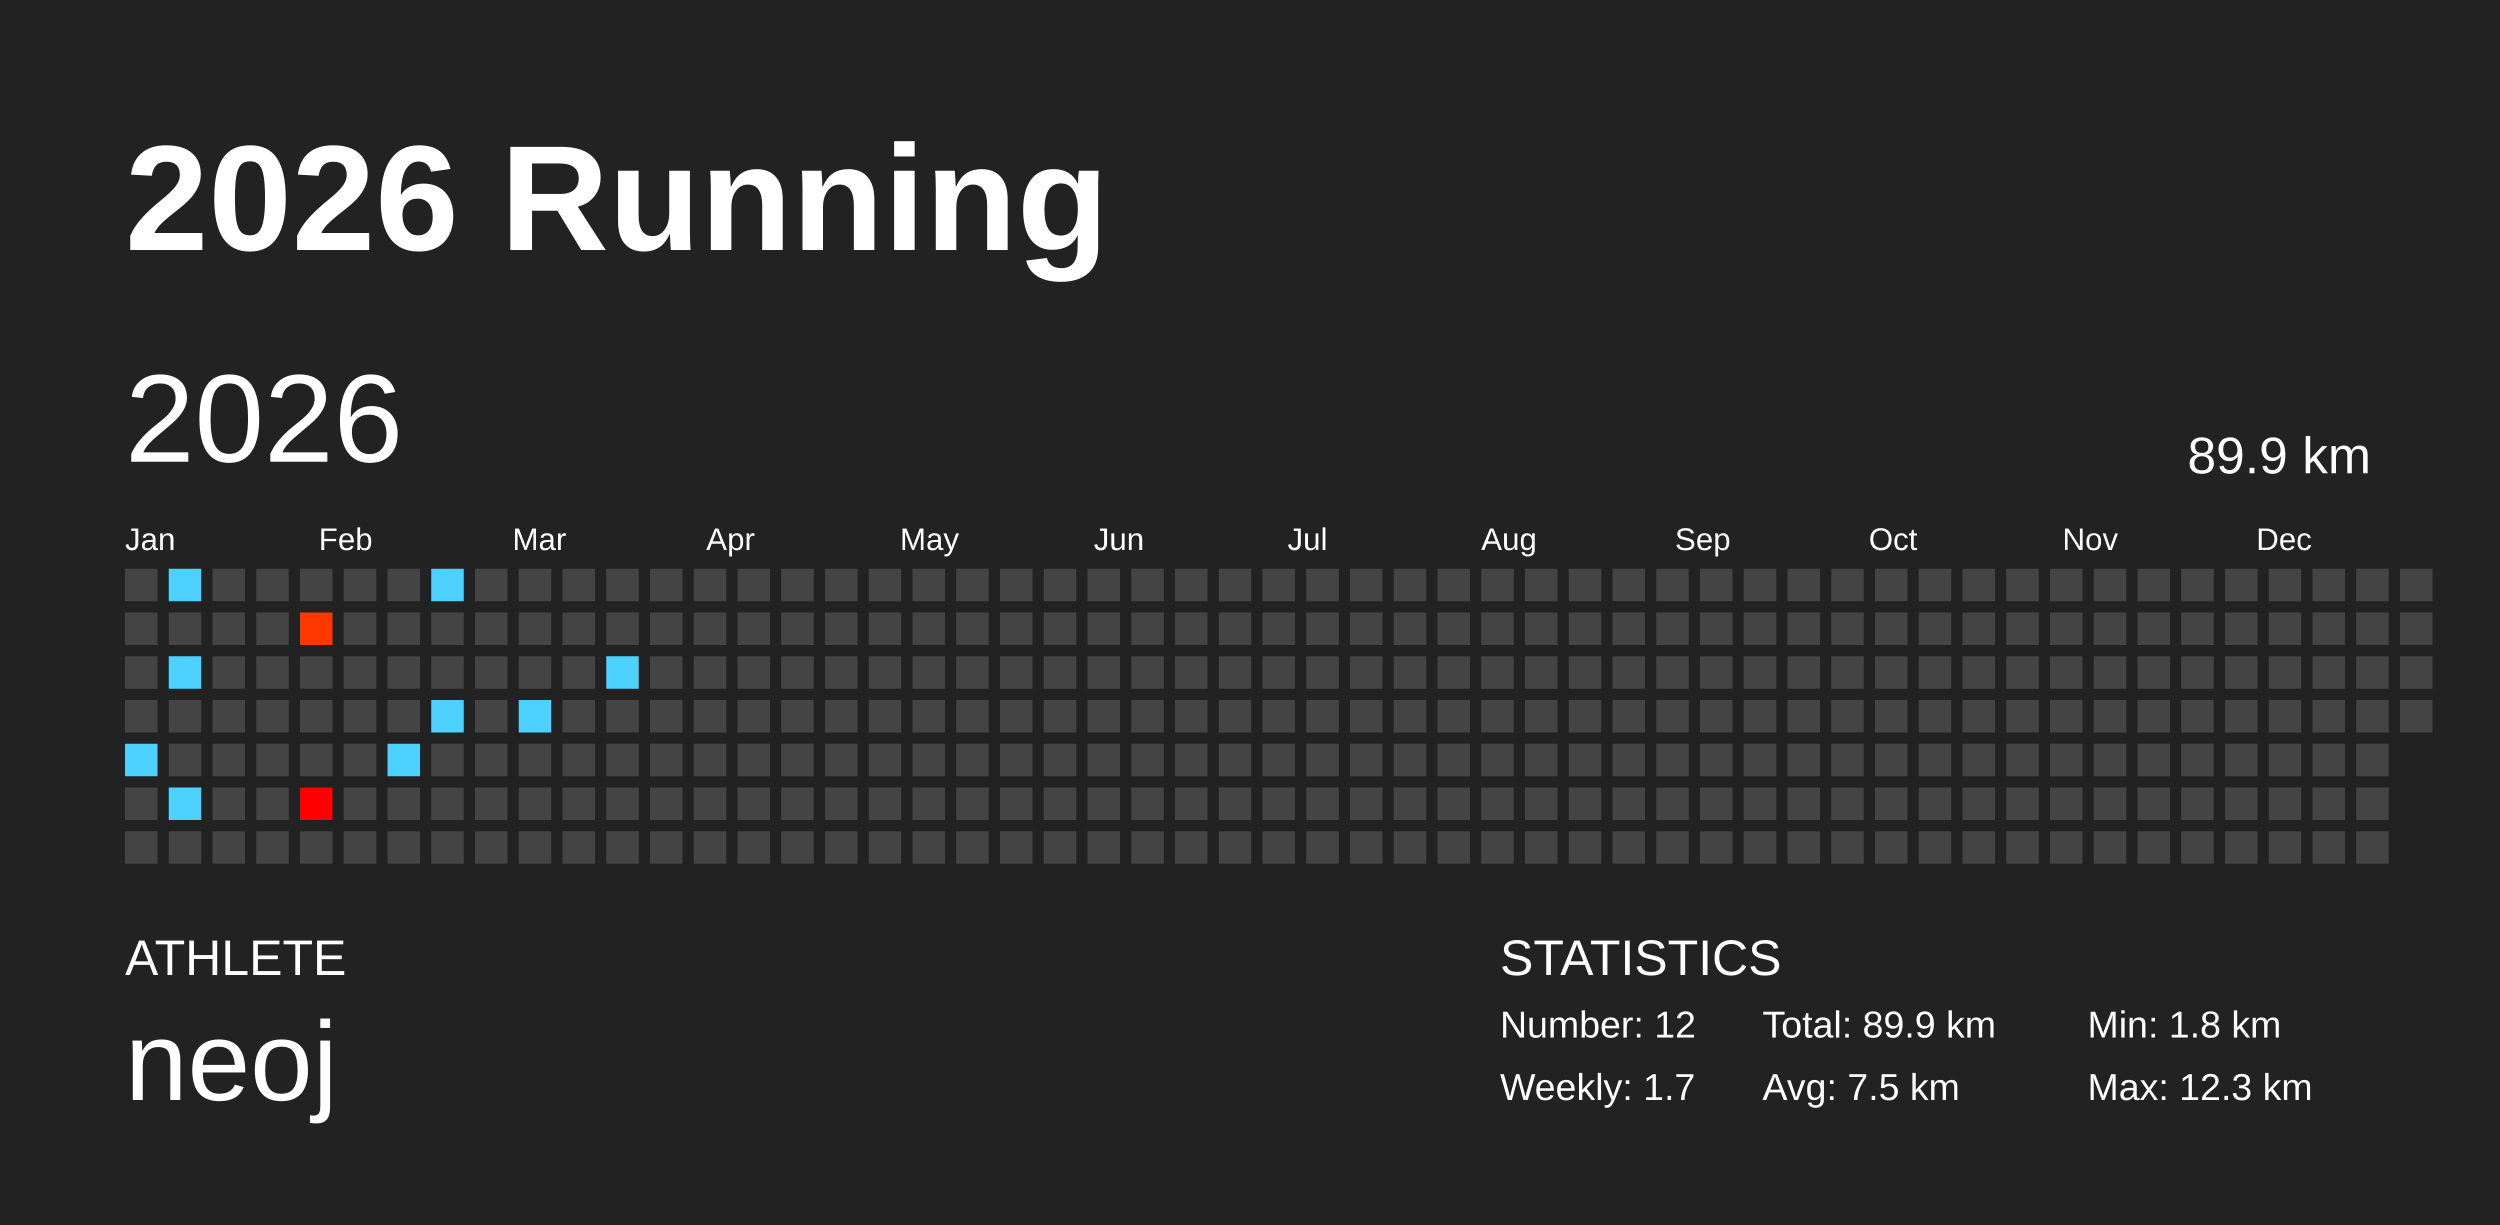
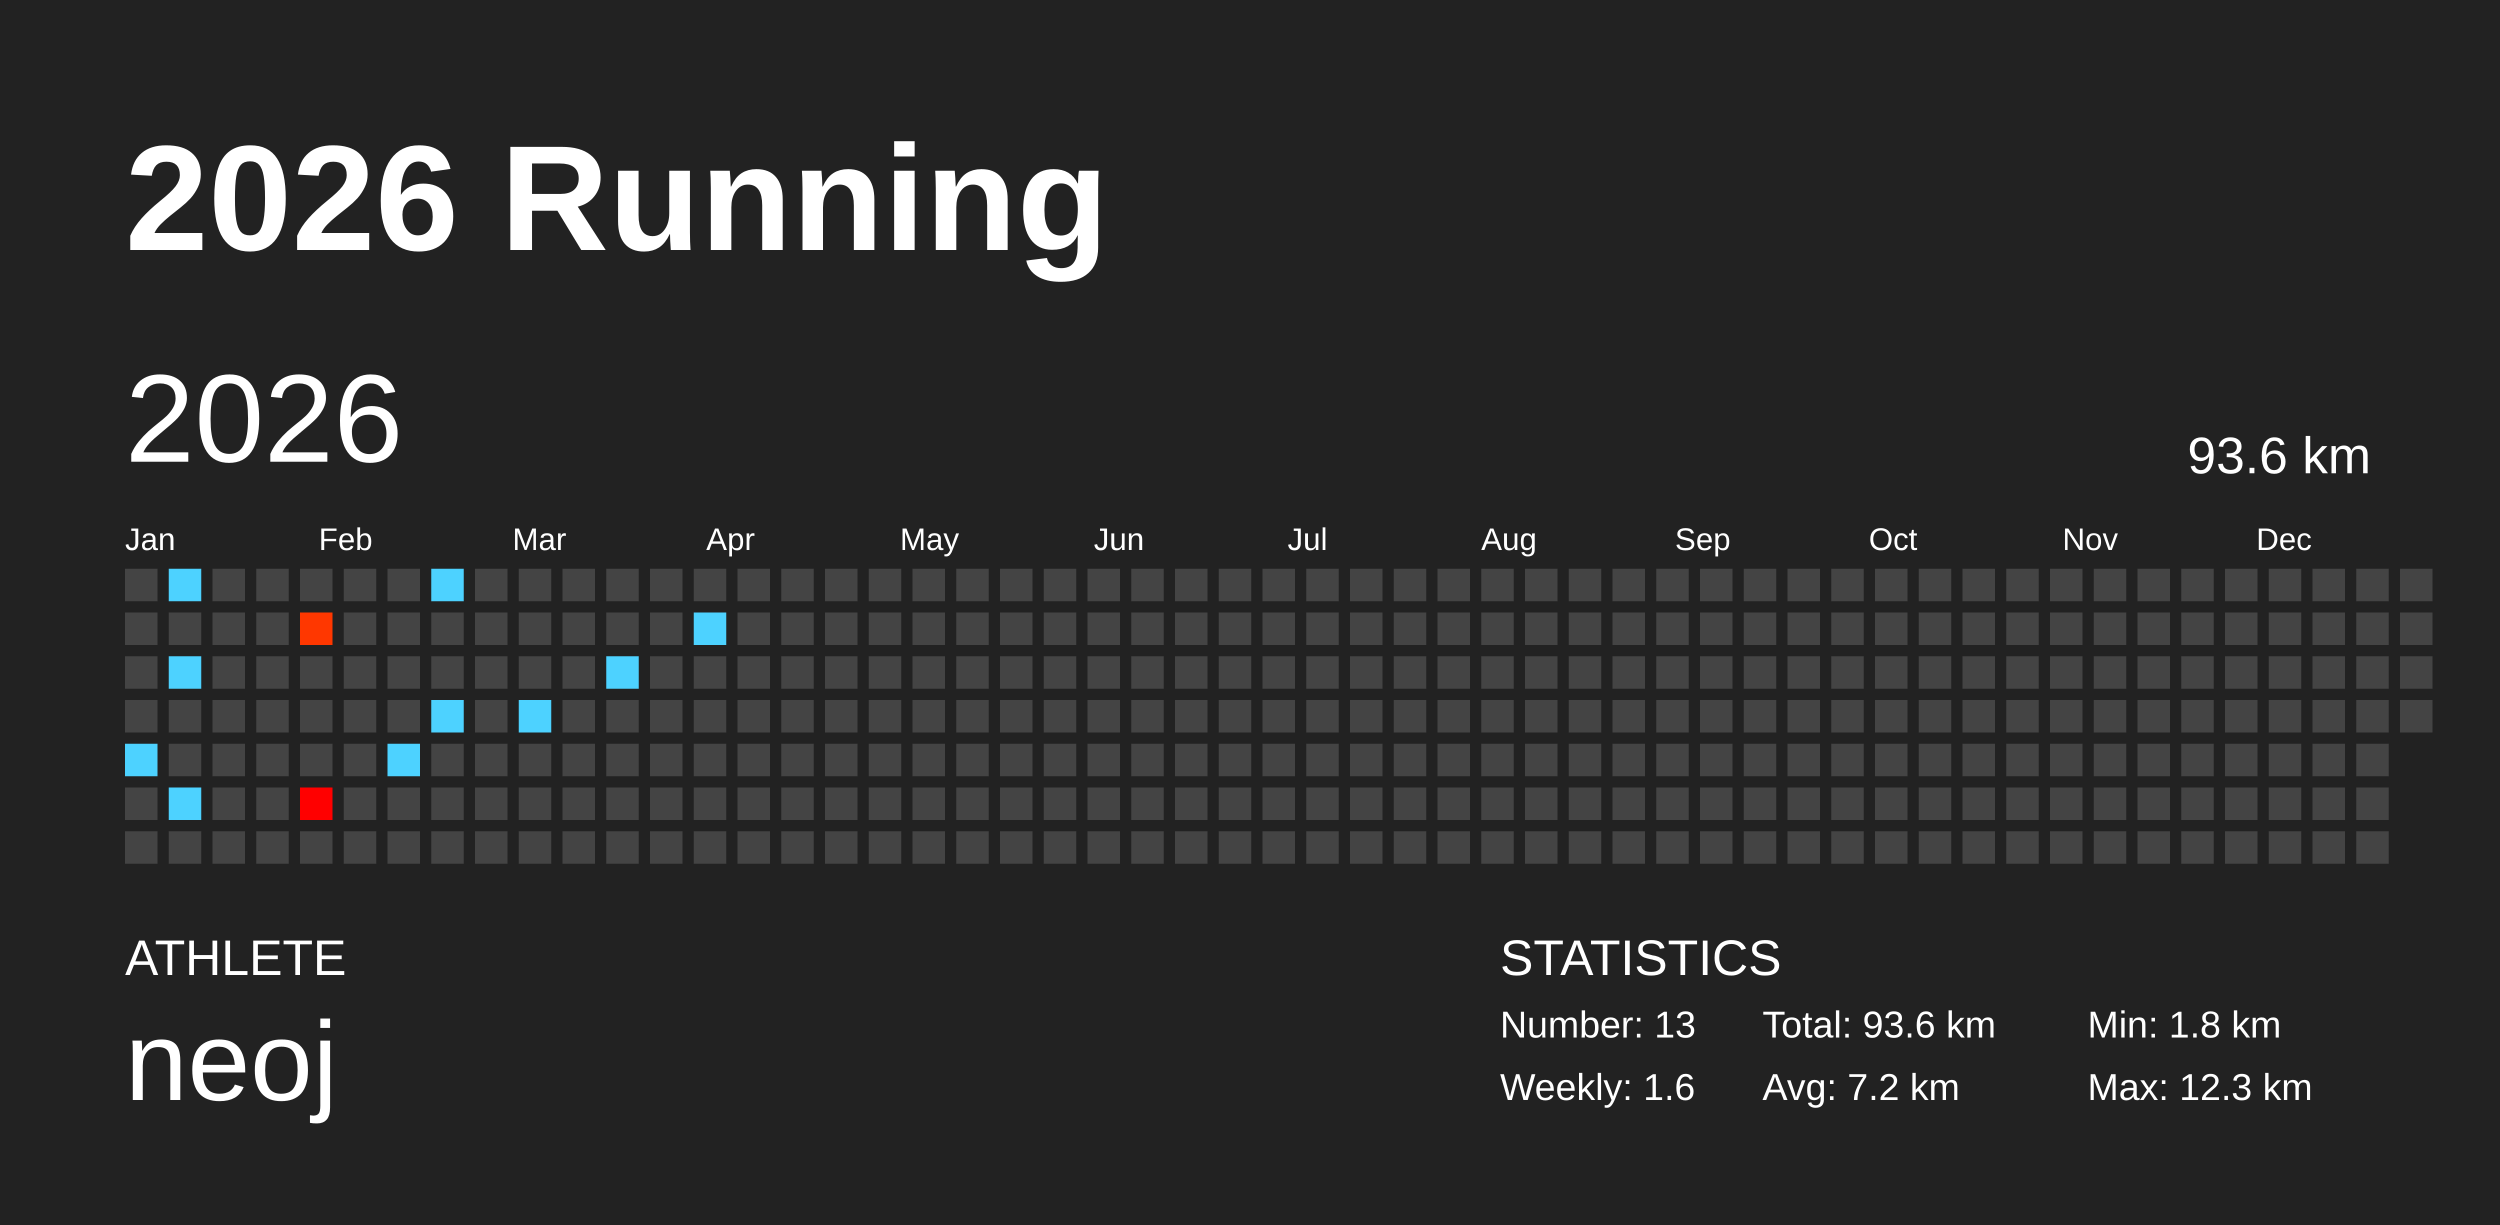
<svg xmlns="http://www.w3.org/2000/svg" baseProfile="full" height="98mm" version="1.1" viewBox="0,0,200,98" width="200mm">
  <defs />
  <rect fill="#222222" height="98" width="200" x="0" y="0" />
  <text fill="#FFFFFF" style="font-size:12px; font-family:Arial; font-weight:bold;" x="10" y="20">2026 Running</text>
  <text fill="#FFFFFF" style="font-size:4px; font-family:Arial" x="10" y="78">ATHLETE</text>
  <text fill="#FFFFFF" style="font-size:9px; font-family:Arial" x="10" y="88">neoj</text>
  <text fill="#FFFFFF" style="font-size:4px; font-family:Arial" x="120" y="78">STATISTICS</text>
-   <text fill="#FFFFFF" style="font-size:3px; font-family:Arial" x="120" y="83">Number: 12</text>
-   <text fill="#FFFFFF" style="font-size:3px; font-family:Arial" x="120" y="88">Weekly: 1.7</text>
-   <text fill="#FFFFFF" style="font-size:3px; font-family:Arial" x="141" y="83">Total: 89.9 km</text>
-   <text fill="#FFFFFF" style="font-size:3px; font-family:Arial" x="141" y="88">Avg: 7.5 km</text>
+   <text fill="#FFFFFF" style="font-size:3px; font-family:Arial" x="120" y="83">Number: 13</text>
+   <text fill="#FFFFFF" style="font-size:3px; font-family:Arial" x="120" y="88">Weekly: 1.6</text>
+   <text fill="#FFFFFF" style="font-size:3px; font-family:Arial" x="141" y="83">Total: 93.6 km</text>
+   <text fill="#FFFFFF" style="font-size:3px; font-family:Arial" x="141" y="88">Avg: 7.2 km</text>
  <text fill="#FFFFFF" style="font-size:3px; font-family:Arial" x="167" y="83">Min: 1.8 km</text>
  <text fill="#FFFFFF" style="font-size:3px; font-family:Arial" x="167" y="88">Max: 12.3 km</text>
  <text dominant-baseline="hanging" fill="#FFFFFF" style="font-size:10.0px; font-family:Arial;" x="10" y="30">2026</text>
-   <text dominant-baseline="hanging" fill="#FFFFFF" style="font-size:4.125px; font-family:Arial;" x="175" y="35">89.9 km</text>
+   <text dominant-baseline="hanging" fill="#FFFFFF" style="font-size:4.125px; font-family:Arial;" x="175" y="35">93.6 km</text>
  <text fill="#FFFFFF" style="font-size:2.5px; font-family:Arial" x="10.0" y="44">Jan</text>
  <text fill="#FFFFFF" style="font-size:2.5px; font-family:Arial" x="25.5" y="44">Feb</text>
  <text fill="#FFFFFF" style="font-size:2.5px; font-family:Arial" x="41.0" y="44">Mar</text>
  <text fill="#FFFFFF" style="font-size:2.5px; font-family:Arial" x="56.5" y="44">Apr</text>
  <text fill="#FFFFFF" style="font-size:2.5px; font-family:Arial" x="72.0" y="44">May</text>
  <text fill="#FFFFFF" style="font-size:2.5px; font-family:Arial" x="87.5" y="44">Jun</text>
  <text fill="#FFFFFF" style="font-size:2.5px; font-family:Arial" x="103.0" y="44">Jul</text>
  <text fill="#FFFFFF" style="font-size:2.5px; font-family:Arial" x="118.5" y="44">Aug</text>
  <text fill="#FFFFFF" style="font-size:2.5px; font-family:Arial" x="134.0" y="44">Sep</text>
  <text fill="#FFFFFF" style="font-size:2.5px; font-family:Arial" x="149.5" y="44">Oct</text>
  <text fill="#FFFFFF" style="font-size:2.5px; font-family:Arial" x="165.0" y="44">Nov</text>
  <text fill="#FFFFFF" style="font-size:2.5px; font-family:Arial" x="180.5" y="44">Dec</text>
  <rect fill="#444444" height="2.6" width="2.6" x="10.0" y="45.5" />
  <rect fill="#444444" height="2.6" width="2.6" x="10.0" y="49.0" />
  <rect fill="#444444" height="2.6" width="2.6" x="10.0" y="52.5" />
  <rect fill="#444444" height="2.6" width="2.6" x="10.0" y="56.0" />
  <rect fill="#4dd2ff" height="2.6" width="2.6" x="10.0" y="59.5" />
  <rect fill="#444444" height="2.6" width="2.6" x="10.0" y="63.0" />
  <rect fill="#444444" height="2.6" width="2.6" x="10.0" y="66.5" />
  <rect fill="#4dd2ff" height="2.6" width="2.6" x="13.5" y="45.5" />
  <rect fill="#444444" height="2.6" width="2.6" x="13.5" y="49.0" />
  <rect fill="#4dd2ff" height="2.6" width="2.6" x="13.5" y="52.5" />
  <rect fill="#444444" height="2.6" width="2.6" x="13.5" y="56.0" />
  <rect fill="#444444" height="2.6" width="2.6" x="13.5" y="59.5" />
  <rect fill="#4dd2ff" height="2.6" width="2.6" x="13.5" y="63.0" />
  <rect fill="#444444" height="2.6" width="2.6" x="13.5" y="66.5" />
  <rect fill="#444444" height="2.6" width="2.6" x="17.0" y="45.5" />
  <rect fill="#444444" height="2.6" width="2.6" x="17.0" y="49.0" />
  <rect fill="#444444" height="2.6" width="2.6" x="17.0" y="52.5" />
  <rect fill="#444444" height="2.6" width="2.6" x="17.0" y="56.0" />
  <rect fill="#444444" height="2.6" width="2.6" x="17.0" y="59.5" />
  <rect fill="#444444" height="2.6" width="2.6" x="17.0" y="63.0" />
  <rect fill="#444444" height="2.6" width="2.6" x="17.0" y="66.5" />
  <rect fill="#444444" height="2.6" width="2.6" x="20.5" y="45.5" />
  <rect fill="#444444" height="2.6" width="2.6" x="20.5" y="49.0" />
  <rect fill="#444444" height="2.6" width="2.6" x="20.5" y="52.5" />
  <rect fill="#444444" height="2.6" width="2.6" x="20.5" y="56.0" />
  <rect fill="#444444" height="2.6" width="2.6" x="20.5" y="59.5" />
  <rect fill="#444444" height="2.6" width="2.6" x="20.5" y="63.0" />
  <rect fill="#444444" height="2.6" width="2.6" x="20.5" y="66.5" />
  <rect fill="#444444" height="2.6" width="2.6" x="24.0" y="45.5" />
  <rect fill="#ff3700" height="2.6" width="2.6" x="24.0" y="49.0" />
  <rect fill="#444444" height="2.6" width="2.6" x="24.0" y="52.5" />
  <rect fill="#444444" height="2.6" width="2.6" x="24.0" y="56.0" />
  <rect fill="#444444" height="2.6" width="2.6" x="24.0" y="59.5" />
  <rect fill="#ff0000" height="2.6" width="2.6" x="24.0" y="63.0" />
  <rect fill="#444444" height="2.6" width="2.6" x="24.0" y="66.5" />
  <rect fill="#444444" height="2.6" width="2.6" x="27.5" y="45.5" />
  <rect fill="#444444" height="2.6" width="2.6" x="27.5" y="49.0" />
  <rect fill="#444444" height="2.6" width="2.6" x="27.5" y="52.5" />
  <rect fill="#444444" height="2.6" width="2.6" x="27.5" y="56.0" />
  <rect fill="#444444" height="2.6" width="2.6" x="27.5" y="59.5" />
  <rect fill="#444444" height="2.6" width="2.6" x="27.5" y="63.0" />
  <rect fill="#444444" height="2.6" width="2.6" x="27.5" y="66.5" />
  <rect fill="#444444" height="2.6" width="2.6" x="31.0" y="45.5" />
  <rect fill="#444444" height="2.6" width="2.6" x="31.0" y="49.0" />
  <rect fill="#444444" height="2.6" width="2.6" x="31.0" y="52.5" />
  <rect fill="#444444" height="2.6" width="2.6" x="31.0" y="56.0" />
  <rect fill="#4dd2ff" height="2.6" width="2.6" x="31.0" y="59.5" />
  <rect fill="#444444" height="2.6" width="2.6" x="31.0" y="63.0" />
  <rect fill="#444444" height="2.6" width="2.6" x="31.0" y="66.5" />
  <rect fill="#4dd2ff" height="2.6" width="2.6" x="34.5" y="45.5" />
  <rect fill="#444444" height="2.6" width="2.6" x="34.5" y="49.0" />
  <rect fill="#444444" height="2.6" width="2.6" x="34.5" y="52.5" />
  <rect fill="#4dd2ff" height="2.6" width="2.6" x="34.5" y="56.0" />
  <rect fill="#444444" height="2.6" width="2.6" x="34.5" y="59.5" />
  <rect fill="#444444" height="2.6" width="2.6" x="34.5" y="63.0" />
  <rect fill="#444444" height="2.6" width="2.6" x="34.5" y="66.5" />
  <rect fill="#444444" height="2.6" width="2.6" x="38.0" y="45.5" />
  <rect fill="#444444" height="2.6" width="2.6" x="38.0" y="49.0" />
  <rect fill="#444444" height="2.6" width="2.6" x="38.0" y="52.5" />
  <rect fill="#444444" height="2.6" width="2.6" x="38.0" y="56.0" />
  <rect fill="#444444" height="2.6" width="2.6" x="38.0" y="59.5" />
  <rect fill="#444444" height="2.6" width="2.6" x="38.0" y="63.0" />
  <rect fill="#444444" height="2.6" width="2.6" x="38.0" y="66.5" />
  <rect fill="#444444" height="2.6" width="2.6" x="41.5" y="45.5" />
  <rect fill="#444444" height="2.6" width="2.6" x="41.5" y="49.0" />
  <rect fill="#444444" height="2.6" width="2.6" x="41.5" y="52.5" />
  <rect fill="#4dd2ff" height="2.6" width="2.6" x="41.5" y="56.0" />
  <rect fill="#444444" height="2.6" width="2.6" x="41.5" y="59.5" />
  <rect fill="#444444" height="2.6" width="2.6" x="41.5" y="63.0" />
  <rect fill="#444444" height="2.6" width="2.6" x="41.5" y="66.5" />
  <rect fill="#444444" height="2.6" width="2.6" x="45.0" y="45.5" />
  <rect fill="#444444" height="2.6" width="2.6" x="45.0" y="49.0" />
  <rect fill="#444444" height="2.6" width="2.6" x="45.0" y="52.5" />
  <rect fill="#444444" height="2.6" width="2.6" x="45.0" y="56.0" />
  <rect fill="#444444" height="2.6" width="2.6" x="45.0" y="59.5" />
  <rect fill="#444444" height="2.6" width="2.6" x="45.0" y="63.0" />
  <rect fill="#444444" height="2.6" width="2.6" x="45.0" y="66.5" />
  <rect fill="#444444" height="2.6" width="2.6" x="48.5" y="45.5" />
  <rect fill="#444444" height="2.6" width="2.6" x="48.5" y="49.0" />
  <rect fill="#4dd2ff" height="2.6" width="2.6" x="48.5" y="52.5" />
  <rect fill="#444444" height="2.6" width="2.6" x="48.5" y="56.0" />
  <rect fill="#444444" height="2.6" width="2.6" x="48.5" y="59.5" />
  <rect fill="#444444" height="2.6" width="2.6" x="48.5" y="63.0" />
  <rect fill="#444444" height="2.6" width="2.6" x="48.5" y="66.5" />
  <rect fill="#444444" height="2.6" width="2.6" x="52.0" y="45.5" />
  <rect fill="#444444" height="2.6" width="2.6" x="52.0" y="49.0" />
  <rect fill="#444444" height="2.6" width="2.6" x="52.0" y="52.5" />
  <rect fill="#444444" height="2.6" width="2.6" x="52.0" y="56.0" />
  <rect fill="#444444" height="2.6" width="2.6" x="52.0" y="59.5" />
  <rect fill="#444444" height="2.6" width="2.6" x="52.0" y="63.0" />
  <rect fill="#444444" height="2.6" width="2.6" x="52.0" y="66.5" />
  <rect fill="#444444" height="2.6" width="2.6" x="55.5" y="45.5" />
-   <rect fill="#444444" height="2.6" width="2.6" x="55.5" y="49.0" />
+   <rect fill="#4dd2ff" height="2.6" width="2.6" x="55.5" y="49.0" />
  <rect fill="#444444" height="2.6" width="2.6" x="55.5" y="52.5" />
  <rect fill="#444444" height="2.6" width="2.6" x="55.5" y="56.0" />
  <rect fill="#444444" height="2.6" width="2.6" x="55.5" y="59.5" />
  <rect fill="#444444" height="2.6" width="2.6" x="55.5" y="63.0" />
  <rect fill="#444444" height="2.6" width="2.6" x="55.5" y="66.5" />
  <rect fill="#444444" height="2.6" width="2.6" x="59.0" y="45.5" />
  <rect fill="#444444" height="2.6" width="2.6" x="59.0" y="49.0" />
  <rect fill="#444444" height="2.6" width="2.6" x="59.0" y="52.5" />
  <rect fill="#444444" height="2.6" width="2.6" x="59.0" y="56.0" />
  <rect fill="#444444" height="2.6" width="2.6" x="59.0" y="59.5" />
  <rect fill="#444444" height="2.6" width="2.6" x="59.0" y="63.0" />
  <rect fill="#444444" height="2.6" width="2.6" x="59.0" y="66.5" />
  <rect fill="#444444" height="2.6" width="2.6" x="62.5" y="45.5" />
  <rect fill="#444444" height="2.6" width="2.6" x="62.5" y="49.0" />
  <rect fill="#444444" height="2.6" width="2.6" x="62.5" y="52.5" />
  <rect fill="#444444" height="2.6" width="2.6" x="62.5" y="56.0" />
  <rect fill="#444444" height="2.6" width="2.6" x="62.5" y="59.5" />
  <rect fill="#444444" height="2.6" width="2.6" x="62.5" y="63.0" />
  <rect fill="#444444" height="2.6" width="2.6" x="62.5" y="66.5" />
  <rect fill="#444444" height="2.6" width="2.6" x="66.0" y="45.5" />
  <rect fill="#444444" height="2.6" width="2.6" x="66.0" y="49.0" />
  <rect fill="#444444" height="2.6" width="2.6" x="66.0" y="52.5" />
  <rect fill="#444444" height="2.6" width="2.6" x="66.0" y="56.0" />
  <rect fill="#444444" height="2.6" width="2.6" x="66.0" y="59.5" />
  <rect fill="#444444" height="2.6" width="2.6" x="66.0" y="63.0" />
  <rect fill="#444444" height="2.6" width="2.6" x="66.0" y="66.5" />
  <rect fill="#444444" height="2.6" width="2.6" x="69.5" y="45.5" />
  <rect fill="#444444" height="2.6" width="2.6" x="69.5" y="49.0" />
  <rect fill="#444444" height="2.6" width="2.6" x="69.5" y="52.5" />
  <rect fill="#444444" height="2.6" width="2.6" x="69.5" y="56.0" />
  <rect fill="#444444" height="2.6" width="2.6" x="69.5" y="59.5" />
  <rect fill="#444444" height="2.6" width="2.6" x="69.5" y="63.0" />
  <rect fill="#444444" height="2.6" width="2.6" x="69.5" y="66.5" />
  <rect fill="#444444" height="2.6" width="2.6" x="73.0" y="45.5" />
  <rect fill="#444444" height="2.6" width="2.6" x="73.0" y="49.0" />
  <rect fill="#444444" height="2.6" width="2.6" x="73.0" y="52.5" />
  <rect fill="#444444" height="2.6" width="2.6" x="73.0" y="56.0" />
  <rect fill="#444444" height="2.6" width="2.6" x="73.0" y="59.5" />
  <rect fill="#444444" height="2.6" width="2.6" x="73.0" y="63.0" />
  <rect fill="#444444" height="2.6" width="2.6" x="73.0" y="66.5" />
  <rect fill="#444444" height="2.6" width="2.6" x="76.5" y="45.5" />
  <rect fill="#444444" height="2.6" width="2.6" x="76.5" y="49.0" />
  <rect fill="#444444" height="2.6" width="2.6" x="76.5" y="52.5" />
  <rect fill="#444444" height="2.6" width="2.6" x="76.5" y="56.0" />
  <rect fill="#444444" height="2.6" width="2.6" x="76.5" y="59.5" />
  <rect fill="#444444" height="2.6" width="2.6" x="76.5" y="63.0" />
  <rect fill="#444444" height="2.6" width="2.6" x="76.5" y="66.5" />
  <rect fill="#444444" height="2.6" width="2.6" x="80.0" y="45.5" />
  <rect fill="#444444" height="2.6" width="2.6" x="80.0" y="49.0" />
  <rect fill="#444444" height="2.6" width="2.6" x="80.0" y="52.5" />
  <rect fill="#444444" height="2.6" width="2.6" x="80.0" y="56.0" />
  <rect fill="#444444" height="2.6" width="2.6" x="80.0" y="59.5" />
  <rect fill="#444444" height="2.6" width="2.6" x="80.0" y="63.0" />
  <rect fill="#444444" height="2.6" width="2.6" x="80.0" y="66.5" />
  <rect fill="#444444" height="2.6" width="2.6" x="83.5" y="45.5" />
  <rect fill="#444444" height="2.6" width="2.6" x="83.5" y="49.0" />
  <rect fill="#444444" height="2.6" width="2.6" x="83.5" y="52.5" />
  <rect fill="#444444" height="2.6" width="2.6" x="83.5" y="56.0" />
  <rect fill="#444444" height="2.6" width="2.6" x="83.5" y="59.5" />
  <rect fill="#444444" height="2.6" width="2.6" x="83.5" y="63.0" />
  <rect fill="#444444" height="2.6" width="2.6" x="83.5" y="66.5" />
  <rect fill="#444444" height="2.6" width="2.6" x="87.0" y="45.5" />
  <rect fill="#444444" height="2.6" width="2.6" x="87.0" y="49.0" />
  <rect fill="#444444" height="2.6" width="2.6" x="87.0" y="52.5" />
  <rect fill="#444444" height="2.6" width="2.6" x="87.0" y="56.0" />
  <rect fill="#444444" height="2.6" width="2.6" x="87.0" y="59.5" />
  <rect fill="#444444" height="2.6" width="2.6" x="87.0" y="63.0" />
  <rect fill="#444444" height="2.6" width="2.6" x="87.0" y="66.5" />
  <rect fill="#444444" height="2.6" width="2.6" x="90.5" y="45.5" />
  <rect fill="#444444" height="2.6" width="2.6" x="90.5" y="49.0" />
  <rect fill="#444444" height="2.6" width="2.6" x="90.5" y="52.5" />
  <rect fill="#444444" height="2.6" width="2.6" x="90.5" y="56.0" />
  <rect fill="#444444" height="2.6" width="2.6" x="90.5" y="59.5" />
  <rect fill="#444444" height="2.6" width="2.6" x="90.5" y="63.0" />
  <rect fill="#444444" height="2.6" width="2.6" x="90.5" y="66.5" />
  <rect fill="#444444" height="2.6" width="2.6" x="94.0" y="45.5" />
  <rect fill="#444444" height="2.6" width="2.6" x="94.0" y="49.0" />
  <rect fill="#444444" height="2.6" width="2.6" x="94.0" y="52.5" />
  <rect fill="#444444" height="2.6" width="2.6" x="94.0" y="56.0" />
  <rect fill="#444444" height="2.6" width="2.6" x="94.0" y="59.5" />
  <rect fill="#444444" height="2.6" width="2.6" x="94.0" y="63.0" />
  <rect fill="#444444" height="2.6" width="2.6" x="94.0" y="66.5" />
  <rect fill="#444444" height="2.6" width="2.6" x="97.5" y="45.5" />
  <rect fill="#444444" height="2.6" width="2.6" x="97.5" y="49.0" />
  <rect fill="#444444" height="2.6" width="2.6" x="97.5" y="52.5" />
  <rect fill="#444444" height="2.6" width="2.6" x="97.5" y="56.0" />
  <rect fill="#444444" height="2.6" width="2.6" x="97.5" y="59.5" />
  <rect fill="#444444" height="2.6" width="2.6" x="97.5" y="63.0" />
  <rect fill="#444444" height="2.6" width="2.6" x="97.5" y="66.5" />
  <rect fill="#444444" height="2.6" width="2.6" x="101.0" y="45.5" />
  <rect fill="#444444" height="2.6" width="2.6" x="101.0" y="49.0" />
  <rect fill="#444444" height="2.6" width="2.6" x="101.0" y="52.5" />
  <rect fill="#444444" height="2.6" width="2.6" x="101.0" y="56.0" />
  <rect fill="#444444" height="2.6" width="2.6" x="101.0" y="59.5" />
  <rect fill="#444444" height="2.6" width="2.6" x="101.0" y="63.0" />
  <rect fill="#444444" height="2.6" width="2.6" x="101.0" y="66.5" />
  <rect fill="#444444" height="2.6" width="2.6" x="104.5" y="45.5" />
  <rect fill="#444444" height="2.6" width="2.6" x="104.5" y="49.0" />
  <rect fill="#444444" height="2.6" width="2.6" x="104.5" y="52.5" />
  <rect fill="#444444" height="2.6" width="2.6" x="104.5" y="56.0" />
  <rect fill="#444444" height="2.6" width="2.6" x="104.5" y="59.5" />
  <rect fill="#444444" height="2.6" width="2.6" x="104.5" y="63.0" />
  <rect fill="#444444" height="2.6" width="2.6" x="104.5" y="66.5" />
  <rect fill="#444444" height="2.6" width="2.6" x="108.0" y="45.5" />
  <rect fill="#444444" height="2.6" width="2.6" x="108.0" y="49.0" />
  <rect fill="#444444" height="2.6" width="2.6" x="108.0" y="52.5" />
  <rect fill="#444444" height="2.6" width="2.6" x="108.0" y="56.0" />
  <rect fill="#444444" height="2.6" width="2.6" x="108.0" y="59.5" />
  <rect fill="#444444" height="2.6" width="2.6" x="108.0" y="63.0" />
  <rect fill="#444444" height="2.6" width="2.6" x="108.0" y="66.5" />
  <rect fill="#444444" height="2.6" width="2.6" x="111.5" y="45.5" />
  <rect fill="#444444" height="2.6" width="2.6" x="111.5" y="49.0" />
  <rect fill="#444444" height="2.6" width="2.6" x="111.5" y="52.5" />
  <rect fill="#444444" height="2.6" width="2.6" x="111.5" y="56.0" />
  <rect fill="#444444" height="2.6" width="2.6" x="111.5" y="59.5" />
  <rect fill="#444444" height="2.6" width="2.6" x="111.5" y="63.0" />
  <rect fill="#444444" height="2.6" width="2.6" x="111.5" y="66.5" />
  <rect fill="#444444" height="2.6" width="2.6" x="115.0" y="45.5" />
  <rect fill="#444444" height="2.6" width="2.6" x="115.0" y="49.0" />
  <rect fill="#444444" height="2.6" width="2.6" x="115.0" y="52.5" />
  <rect fill="#444444" height="2.6" width="2.6" x="115.0" y="56.0" />
  <rect fill="#444444" height="2.6" width="2.6" x="115.0" y="59.5" />
  <rect fill="#444444" height="2.6" width="2.6" x="115.0" y="63.0" />
  <rect fill="#444444" height="2.6" width="2.6" x="115.0" y="66.5" />
  <rect fill="#444444" height="2.6" width="2.6" x="118.5" y="45.5" />
  <rect fill="#444444" height="2.6" width="2.6" x="118.5" y="49.0" />
  <rect fill="#444444" height="2.6" width="2.6" x="118.5" y="52.5" />
  <rect fill="#444444" height="2.6" width="2.6" x="118.5" y="56.0" />
  <rect fill="#444444" height="2.6" width="2.6" x="118.5" y="59.5" />
  <rect fill="#444444" height="2.6" width="2.6" x="118.5" y="63.0" />
  <rect fill="#444444" height="2.6" width="2.6" x="118.5" y="66.5" />
  <rect fill="#444444" height="2.6" width="2.6" x="122.0" y="45.5" />
  <rect fill="#444444" height="2.6" width="2.6" x="122.0" y="49.0" />
  <rect fill="#444444" height="2.6" width="2.6" x="122.0" y="52.5" />
  <rect fill="#444444" height="2.6" width="2.6" x="122.0" y="56.0" />
  <rect fill="#444444" height="2.6" width="2.6" x="122.0" y="59.5" />
  <rect fill="#444444" height="2.6" width="2.6" x="122.0" y="63.0" />
  <rect fill="#444444" height="2.6" width="2.6" x="122.0" y="66.5" />
  <rect fill="#444444" height="2.6" width="2.6" x="125.5" y="45.5" />
  <rect fill="#444444" height="2.6" width="2.6" x="125.5" y="49.0" />
  <rect fill="#444444" height="2.6" width="2.6" x="125.5" y="52.5" />
  <rect fill="#444444" height="2.6" width="2.6" x="125.5" y="56.0" />
  <rect fill="#444444" height="2.6" width="2.6" x="125.5" y="59.5" />
  <rect fill="#444444" height="2.6" width="2.6" x="125.5" y="63.0" />
  <rect fill="#444444" height="2.6" width="2.6" x="125.5" y="66.5" />
  <rect fill="#444444" height="2.6" width="2.6" x="129.0" y="45.5" />
  <rect fill="#444444" height="2.6" width="2.6" x="129.0" y="49.0" />
  <rect fill="#444444" height="2.6" width="2.6" x="129.0" y="52.5" />
  <rect fill="#444444" height="2.6" width="2.6" x="129.0" y="56.0" />
  <rect fill="#444444" height="2.6" width="2.6" x="129.0" y="59.5" />
  <rect fill="#444444" height="2.6" width="2.6" x="129.0" y="63.0" />
  <rect fill="#444444" height="2.6" width="2.6" x="129.0" y="66.5" />
  <rect fill="#444444" height="2.6" width="2.6" x="132.5" y="45.5" />
  <rect fill="#444444" height="2.6" width="2.6" x="132.5" y="49.0" />
  <rect fill="#444444" height="2.6" width="2.6" x="132.5" y="52.5" />
  <rect fill="#444444" height="2.6" width="2.6" x="132.5" y="56.0" />
  <rect fill="#444444" height="2.6" width="2.6" x="132.5" y="59.5" />
  <rect fill="#444444" height="2.6" width="2.6" x="132.5" y="63.0" />
  <rect fill="#444444" height="2.6" width="2.6" x="132.5" y="66.5" />
  <rect fill="#444444" height="2.6" width="2.6" x="136.0" y="45.5" />
  <rect fill="#444444" height="2.6" width="2.6" x="136.0" y="49.0" />
  <rect fill="#444444" height="2.6" width="2.6" x="136.0" y="52.5" />
  <rect fill="#444444" height="2.6" width="2.6" x="136.0" y="56.0" />
  <rect fill="#444444" height="2.6" width="2.6" x="136.0" y="59.5" />
  <rect fill="#444444" height="2.6" width="2.6" x="136.0" y="63.0" />
  <rect fill="#444444" height="2.6" width="2.6" x="136.0" y="66.5" />
  <rect fill="#444444" height="2.6" width="2.6" x="139.5" y="45.5" />
  <rect fill="#444444" height="2.6" width="2.6" x="139.5" y="49.0" />
  <rect fill="#444444" height="2.6" width="2.6" x="139.5" y="52.5" />
  <rect fill="#444444" height="2.6" width="2.6" x="139.5" y="56.0" />
  <rect fill="#444444" height="2.6" width="2.6" x="139.5" y="59.5" />
  <rect fill="#444444" height="2.6" width="2.6" x="139.5" y="63.0" />
  <rect fill="#444444" height="2.6" width="2.6" x="139.5" y="66.5" />
  <rect fill="#444444" height="2.6" width="2.6" x="143.0" y="45.5" />
  <rect fill="#444444" height="2.6" width="2.6" x="143.0" y="49.0" />
  <rect fill="#444444" height="2.6" width="2.6" x="143.0" y="52.5" />
  <rect fill="#444444" height="2.6" width="2.6" x="143.0" y="56.0" />
  <rect fill="#444444" height="2.6" width="2.6" x="143.0" y="59.5" />
  <rect fill="#444444" height="2.6" width="2.6" x="143.0" y="63.0" />
  <rect fill="#444444" height="2.6" width="2.6" x="143.0" y="66.5" />
  <rect fill="#444444" height="2.6" width="2.6" x="146.5" y="45.5" />
  <rect fill="#444444" height="2.6" width="2.6" x="146.5" y="49.0" />
  <rect fill="#444444" height="2.6" width="2.6" x="146.5" y="52.5" />
  <rect fill="#444444" height="2.6" width="2.6" x="146.5" y="56.0" />
  <rect fill="#444444" height="2.6" width="2.6" x="146.5" y="59.5" />
  <rect fill="#444444" height="2.6" width="2.6" x="146.5" y="63.0" />
  <rect fill="#444444" height="2.6" width="2.6" x="146.5" y="66.5" />
  <rect fill="#444444" height="2.6" width="2.6" x="150.0" y="45.5" />
  <rect fill="#444444" height="2.6" width="2.6" x="150.0" y="49.0" />
  <rect fill="#444444" height="2.6" width="2.6" x="150.0" y="52.5" />
  <rect fill="#444444" height="2.6" width="2.6" x="150.0" y="56.0" />
  <rect fill="#444444" height="2.6" width="2.6" x="150.0" y="59.5" />
  <rect fill="#444444" height="2.6" width="2.6" x="150.0" y="63.0" />
  <rect fill="#444444" height="2.6" width="2.6" x="150.0" y="66.5" />
  <rect fill="#444444" height="2.6" width="2.6" x="153.5" y="45.5" />
  <rect fill="#444444" height="2.6" width="2.6" x="153.5" y="49.0" />
  <rect fill="#444444" height="2.6" width="2.6" x="153.5" y="52.5" />
  <rect fill="#444444" height="2.6" width="2.6" x="153.5" y="56.0" />
  <rect fill="#444444" height="2.6" width="2.6" x="153.5" y="59.5" />
  <rect fill="#444444" height="2.6" width="2.6" x="153.5" y="63.0" />
  <rect fill="#444444" height="2.6" width="2.6" x="153.5" y="66.5" />
  <rect fill="#444444" height="2.6" width="2.6" x="157.0" y="45.5" />
  <rect fill="#444444" height="2.6" width="2.6" x="157.0" y="49.0" />
  <rect fill="#444444" height="2.6" width="2.6" x="157.0" y="52.5" />
  <rect fill="#444444" height="2.6" width="2.6" x="157.0" y="56.0" />
  <rect fill="#444444" height="2.6" width="2.6" x="157.0" y="59.5" />
  <rect fill="#444444" height="2.6" width="2.6" x="157.0" y="63.0" />
  <rect fill="#444444" height="2.6" width="2.6" x="157.0" y="66.5" />
  <rect fill="#444444" height="2.6" width="2.6" x="160.5" y="45.5" />
  <rect fill="#444444" height="2.6" width="2.6" x="160.5" y="49.0" />
  <rect fill="#444444" height="2.6" width="2.6" x="160.5" y="52.5" />
  <rect fill="#444444" height="2.6" width="2.6" x="160.5" y="56.0" />
  <rect fill="#444444" height="2.6" width="2.6" x="160.5" y="59.5" />
  <rect fill="#444444" height="2.6" width="2.6" x="160.5" y="63.0" />
  <rect fill="#444444" height="2.6" width="2.6" x="160.5" y="66.5" />
  <rect fill="#444444" height="2.6" width="2.6" x="164.0" y="45.5" />
  <rect fill="#444444" height="2.6" width="2.6" x="164.0" y="49.0" />
  <rect fill="#444444" height="2.6" width="2.6" x="164.0" y="52.5" />
  <rect fill="#444444" height="2.6" width="2.6" x="164.0" y="56.0" />
  <rect fill="#444444" height="2.6" width="2.6" x="164.0" y="59.5" />
  <rect fill="#444444" height="2.6" width="2.6" x="164.0" y="63.0" />
  <rect fill="#444444" height="2.6" width="2.6" x="164.0" y="66.5" />
  <rect fill="#444444" height="2.6" width="2.6" x="167.5" y="45.5" />
  <rect fill="#444444" height="2.6" width="2.6" x="167.5" y="49.0" />
  <rect fill="#444444" height="2.6" width="2.6" x="167.5" y="52.5" />
  <rect fill="#444444" height="2.6" width="2.6" x="167.5" y="56.0" />
  <rect fill="#444444" height="2.6" width="2.6" x="167.5" y="59.5" />
  <rect fill="#444444" height="2.6" width="2.6" x="167.5" y="63.0" />
  <rect fill="#444444" height="2.6" width="2.6" x="167.5" y="66.5" />
  <rect fill="#444444" height="2.6" width="2.6" x="171.0" y="45.5" />
  <rect fill="#444444" height="2.6" width="2.6" x="171.0" y="49.0" />
  <rect fill="#444444" height="2.6" width="2.6" x="171.0" y="52.5" />
  <rect fill="#444444" height="2.6" width="2.6" x="171.0" y="56.0" />
  <rect fill="#444444" height="2.6" width="2.6" x="171.0" y="59.5" />
  <rect fill="#444444" height="2.6" width="2.6" x="171.0" y="63.0" />
  <rect fill="#444444" height="2.6" width="2.6" x="171.0" y="66.5" />
  <rect fill="#444444" height="2.6" width="2.6" x="174.5" y="45.5" />
  <rect fill="#444444" height="2.6" width="2.6" x="174.5" y="49.0" />
  <rect fill="#444444" height="2.6" width="2.6" x="174.5" y="52.5" />
  <rect fill="#444444" height="2.6" width="2.6" x="174.5" y="56.0" />
  <rect fill="#444444" height="2.6" width="2.6" x="174.5" y="59.5" />
  <rect fill="#444444" height="2.6" width="2.6" x="174.5" y="63.0" />
  <rect fill="#444444" height="2.6" width="2.6" x="174.5" y="66.5" />
  <rect fill="#444444" height="2.6" width="2.6" x="178.0" y="45.5" />
  <rect fill="#444444" height="2.6" width="2.6" x="178.0" y="49.0" />
  <rect fill="#444444" height="2.6" width="2.6" x="178.0" y="52.5" />
  <rect fill="#444444" height="2.6" width="2.6" x="178.0" y="56.0" />
  <rect fill="#444444" height="2.6" width="2.6" x="178.0" y="59.5" />
  <rect fill="#444444" height="2.6" width="2.6" x="178.0" y="63.0" />
  <rect fill="#444444" height="2.6" width="2.6" x="178.0" y="66.5" />
  <rect fill="#444444" height="2.6" width="2.6" x="181.5" y="45.5" />
  <rect fill="#444444" height="2.6" width="2.6" x="181.5" y="49.0" />
  <rect fill="#444444" height="2.6" width="2.6" x="181.5" y="52.5" />
  <rect fill="#444444" height="2.6" width="2.6" x="181.5" y="56.0" />
  <rect fill="#444444" height="2.6" width="2.6" x="181.5" y="59.5" />
  <rect fill="#444444" height="2.6" width="2.6" x="181.5" y="63.0" />
  <rect fill="#444444" height="2.6" width="2.6" x="181.5" y="66.5" />
  <rect fill="#444444" height="2.6" width="2.6" x="185.0" y="45.5" />
  <rect fill="#444444" height="2.6" width="2.6" x="185.0" y="49.0" />
  <rect fill="#444444" height="2.6" width="2.6" x="185.0" y="52.5" />
  <rect fill="#444444" height="2.6" width="2.6" x="185.0" y="56.0" />
  <rect fill="#444444" height="2.6" width="2.6" x="185.0" y="59.5" />
  <rect fill="#444444" height="2.6" width="2.6" x="185.0" y="63.0" />
  <rect fill="#444444" height="2.6" width="2.6" x="185.0" y="66.5" />
  <rect fill="#444444" height="2.6" width="2.6" x="188.5" y="45.5" />
  <rect fill="#444444" height="2.6" width="2.6" x="188.5" y="49.0" />
  <rect fill="#444444" height="2.6" width="2.6" x="188.5" y="52.5" />
  <rect fill="#444444" height="2.6" width="2.6" x="188.5" y="56.0" />
  <rect fill="#444444" height="2.6" width="2.6" x="188.5" y="59.5" />
  <rect fill="#444444" height="2.6" width="2.6" x="188.5" y="63.0" />
  <rect fill="#444444" height="2.6" width="2.6" x="188.5" y="66.5" />
  <rect fill="#444444" height="2.6" width="2.6" x="192.0" y="45.5" />
  <rect fill="#444444" height="2.6" width="2.6" x="192.0" y="49.0" />
  <rect fill="#444444" height="2.6" width="2.6" x="192.0" y="52.5" />
  <rect fill="#444444" height="2.6" width="2.6" x="192.0" y="56.0" />
</svg>
